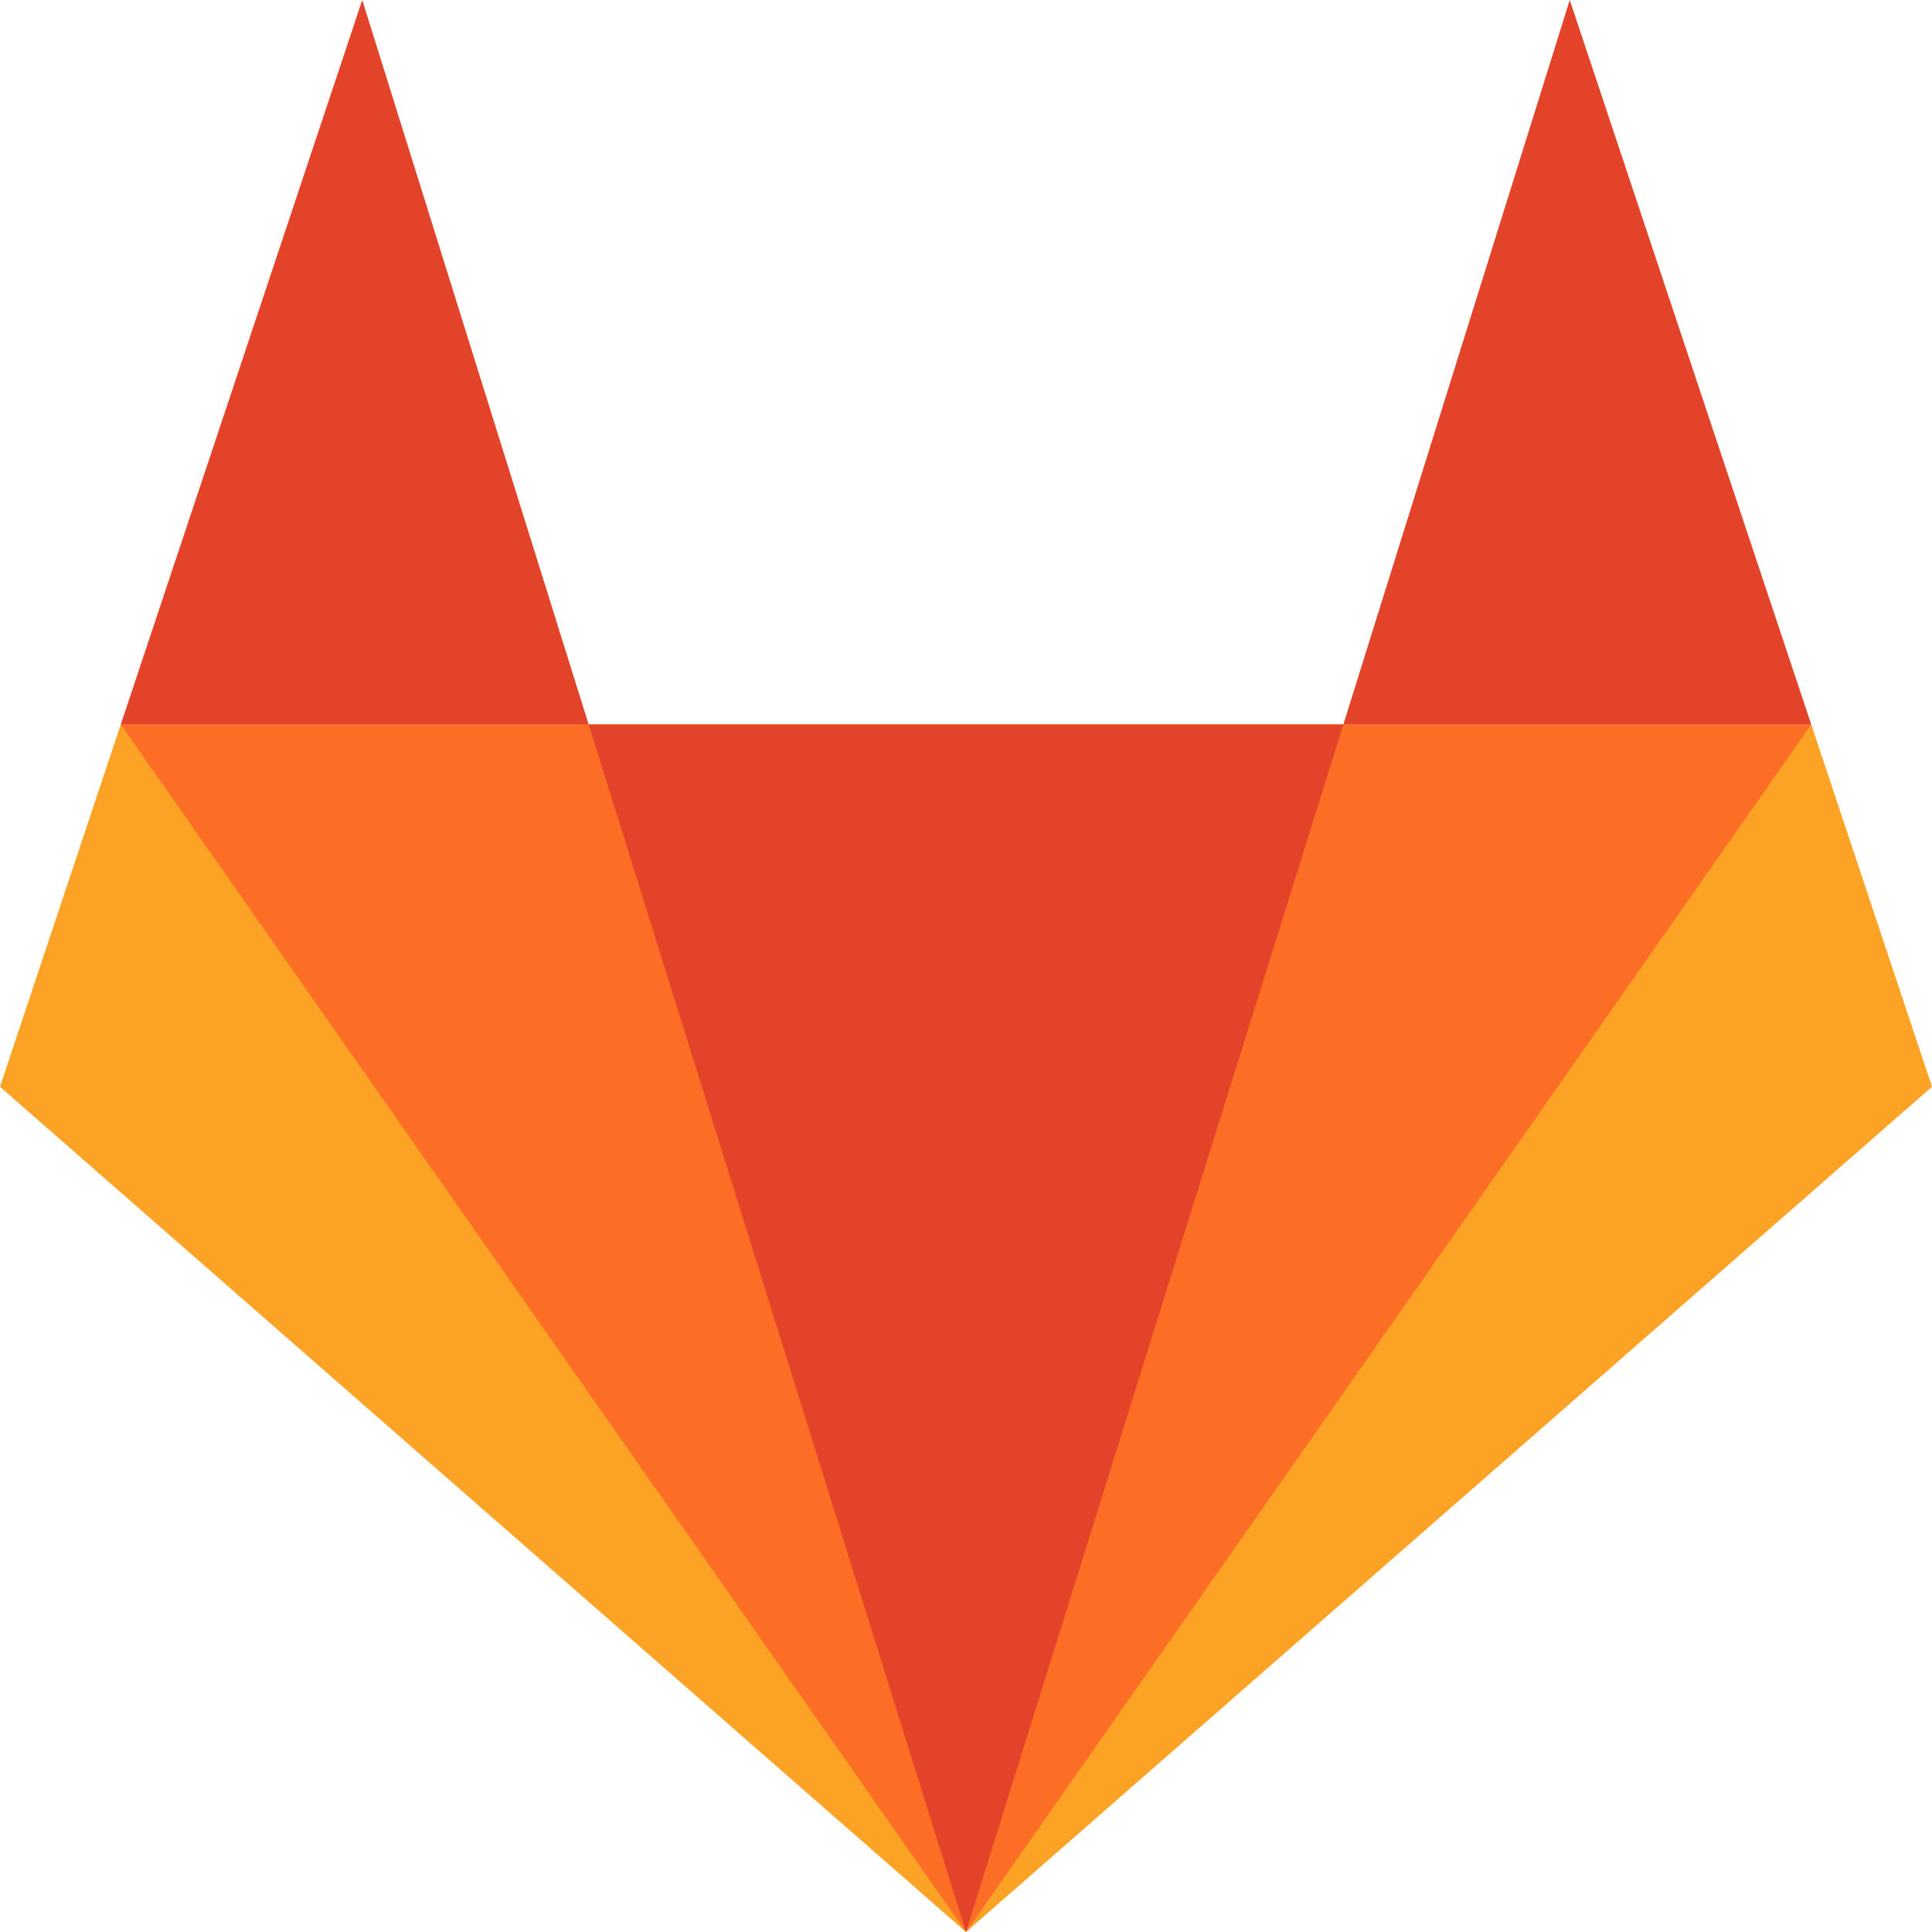
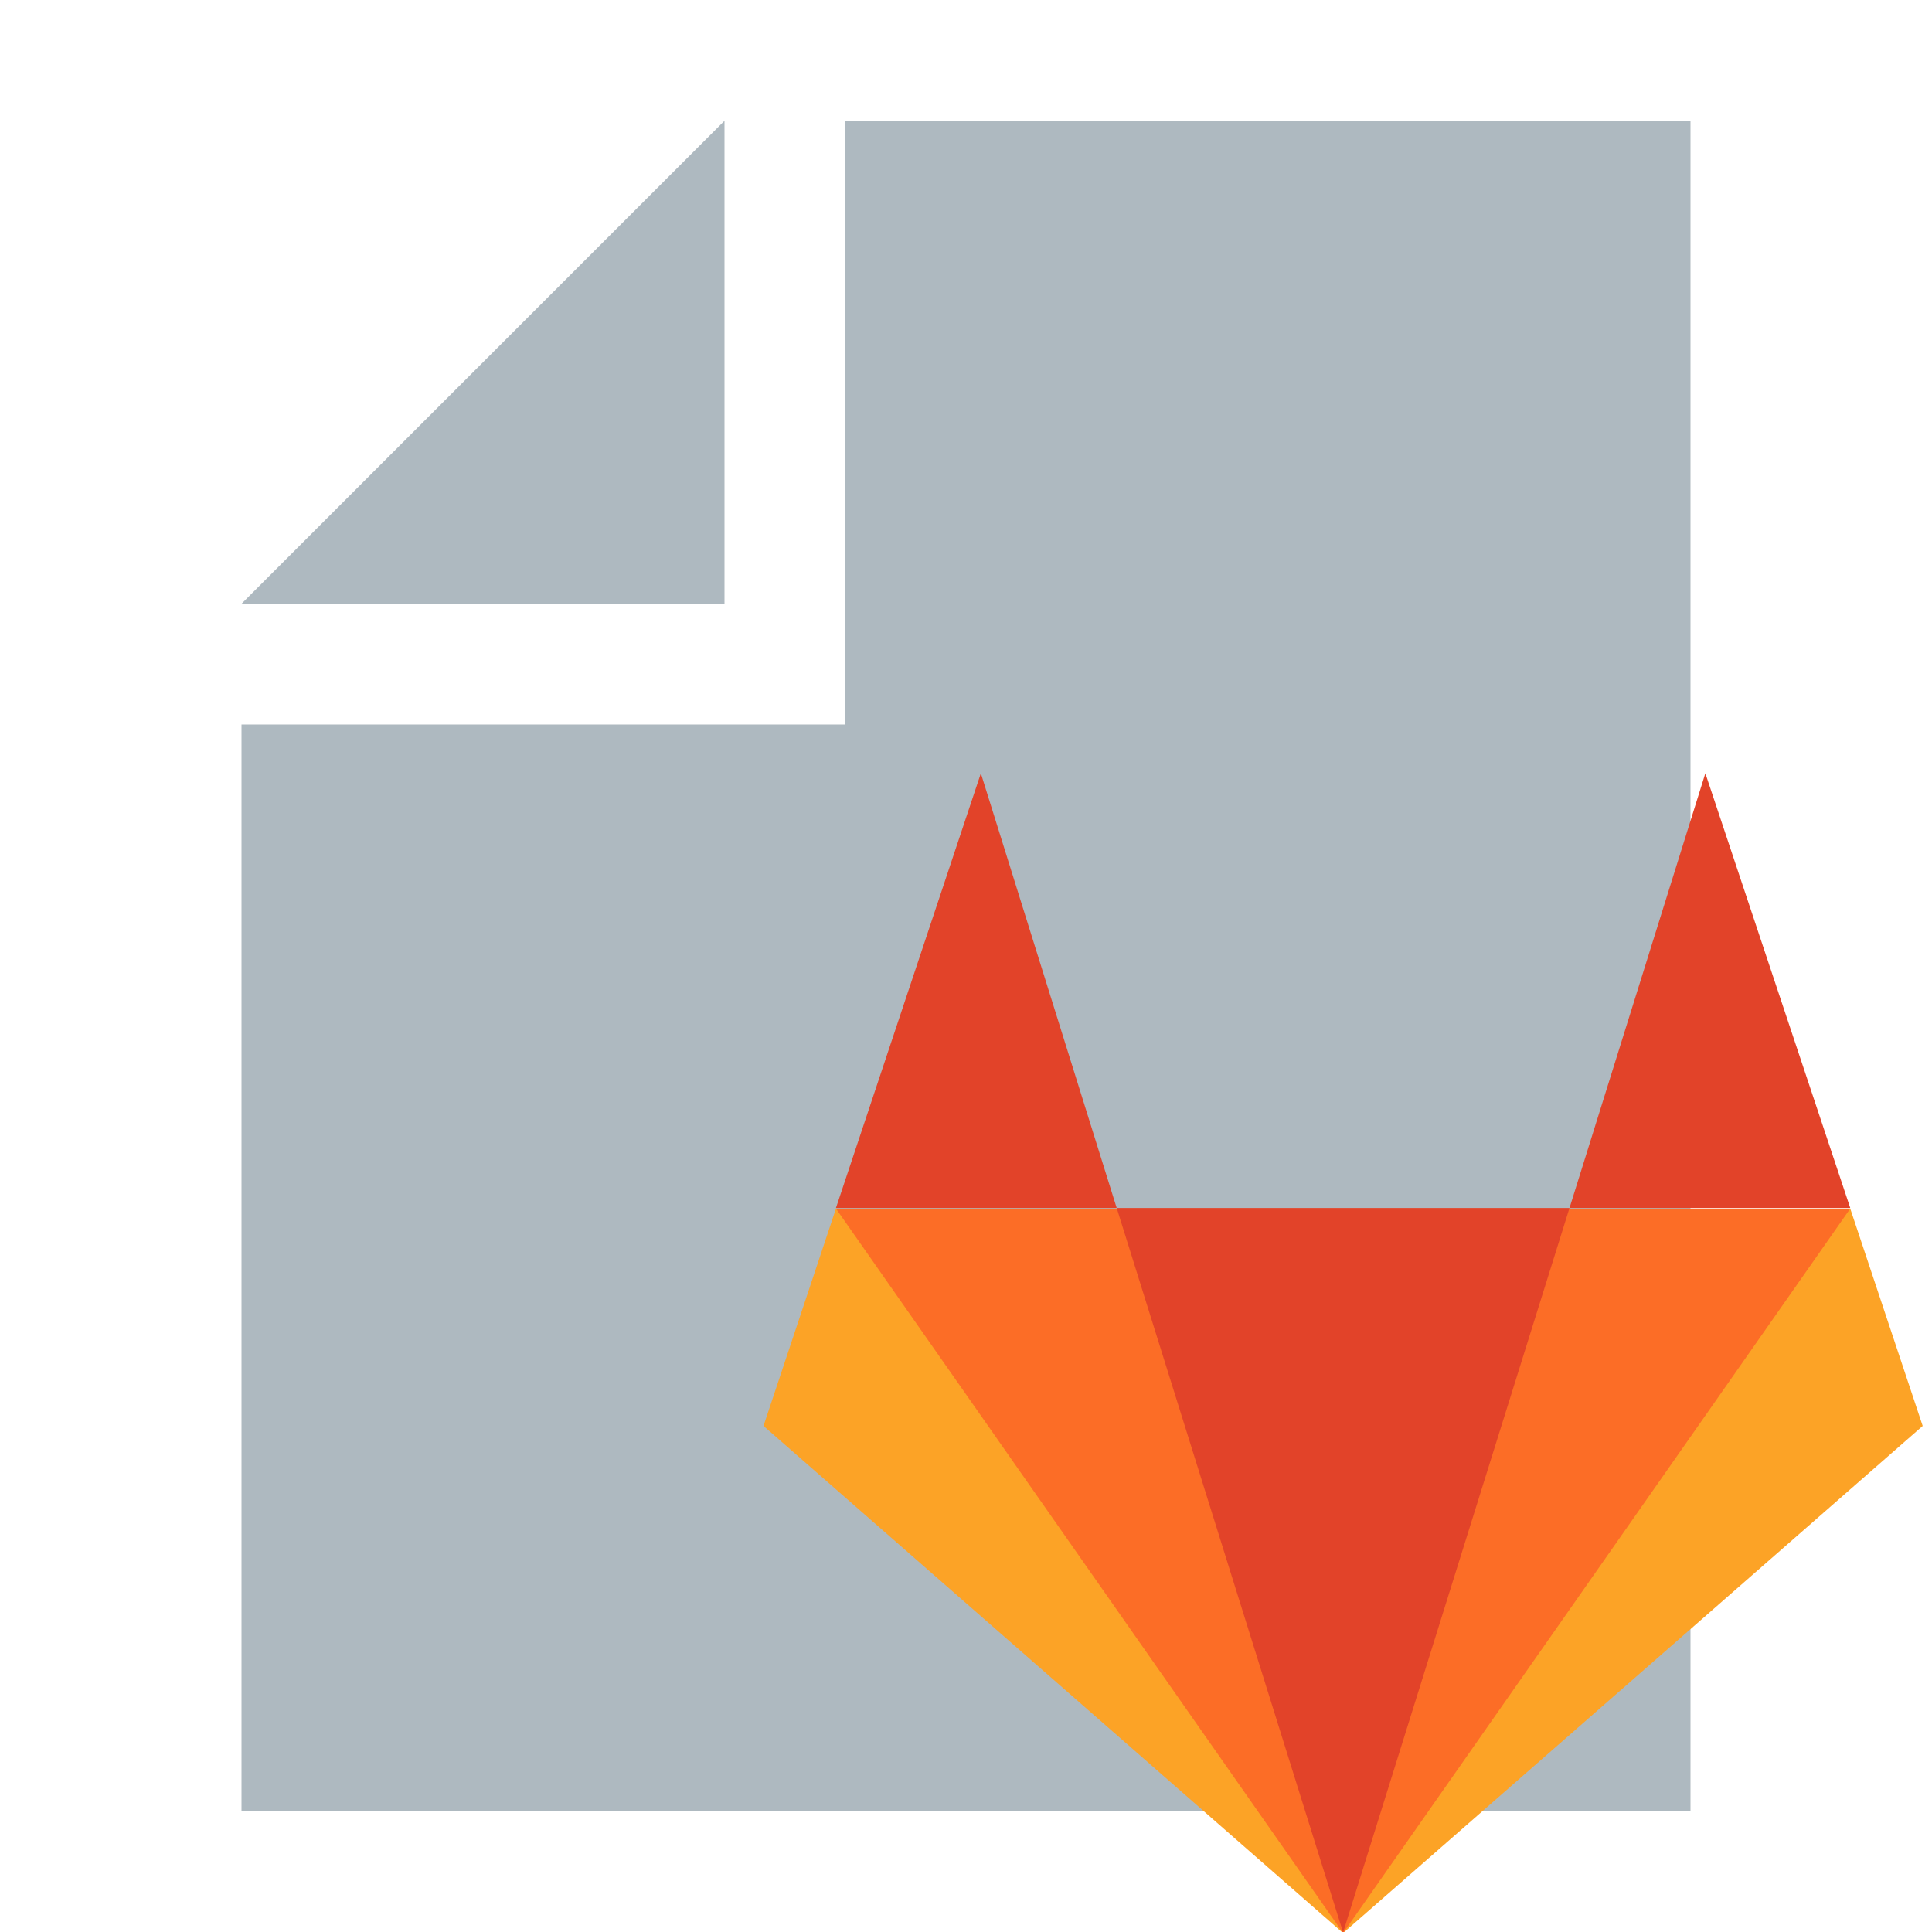
- <svg xmlns="http://www.w3.org/2000/svg" width="320" height="320">
-   <path fill="#fca326" d="M160 320L0 180l20-60h280l20 60z" />
-   <path fill="#fc6d26" d="M160 320L20 120h280z" />
-   <path fill="#e24329" d="M160 320L60 0 20 120h280L260 0z" />
+ <svg xmlns="http://www.w3.org/2000/svg" viewBox="0 0 32 32">
+   <path fill="#9aa7b0" opacity=".8" style="isolation: isolate" d="M 12 2 L 4 10 h 8 V 0 z" />
+   <path fill="#9aa7b0" opacity=".8" style="isolation: isolate" d="M 14 2 v 10 H 4 v 18 h 24 V 2" />
+   <g transform="matrix(0.1,0,0,0.1,13.6,12.8)">
+     <path transform="matrix(0.6,0,0,0.6,-15.6,88.8)" fill="#fca326" d="M 170.1 172.3 L 10.1 32.3 l 20 -60 h 280 l 20 60 z" />
+     <path transform="matrix(0.6,0,0,0.6,-15.6,88.8)" fill="#fc6d26" d="M 170.1 172.3 L 30.1 -27.7 h 280 z" />
+     <path transform="matrix(0.6,0,0,0.6,-15.6,59)" fill="#e24329" d="M 170.1 221.8 L 70.1 -98.2 L 30.1 21.8 h 280 L 270.1 -98.2 z" />
+   </g>
</svg>
